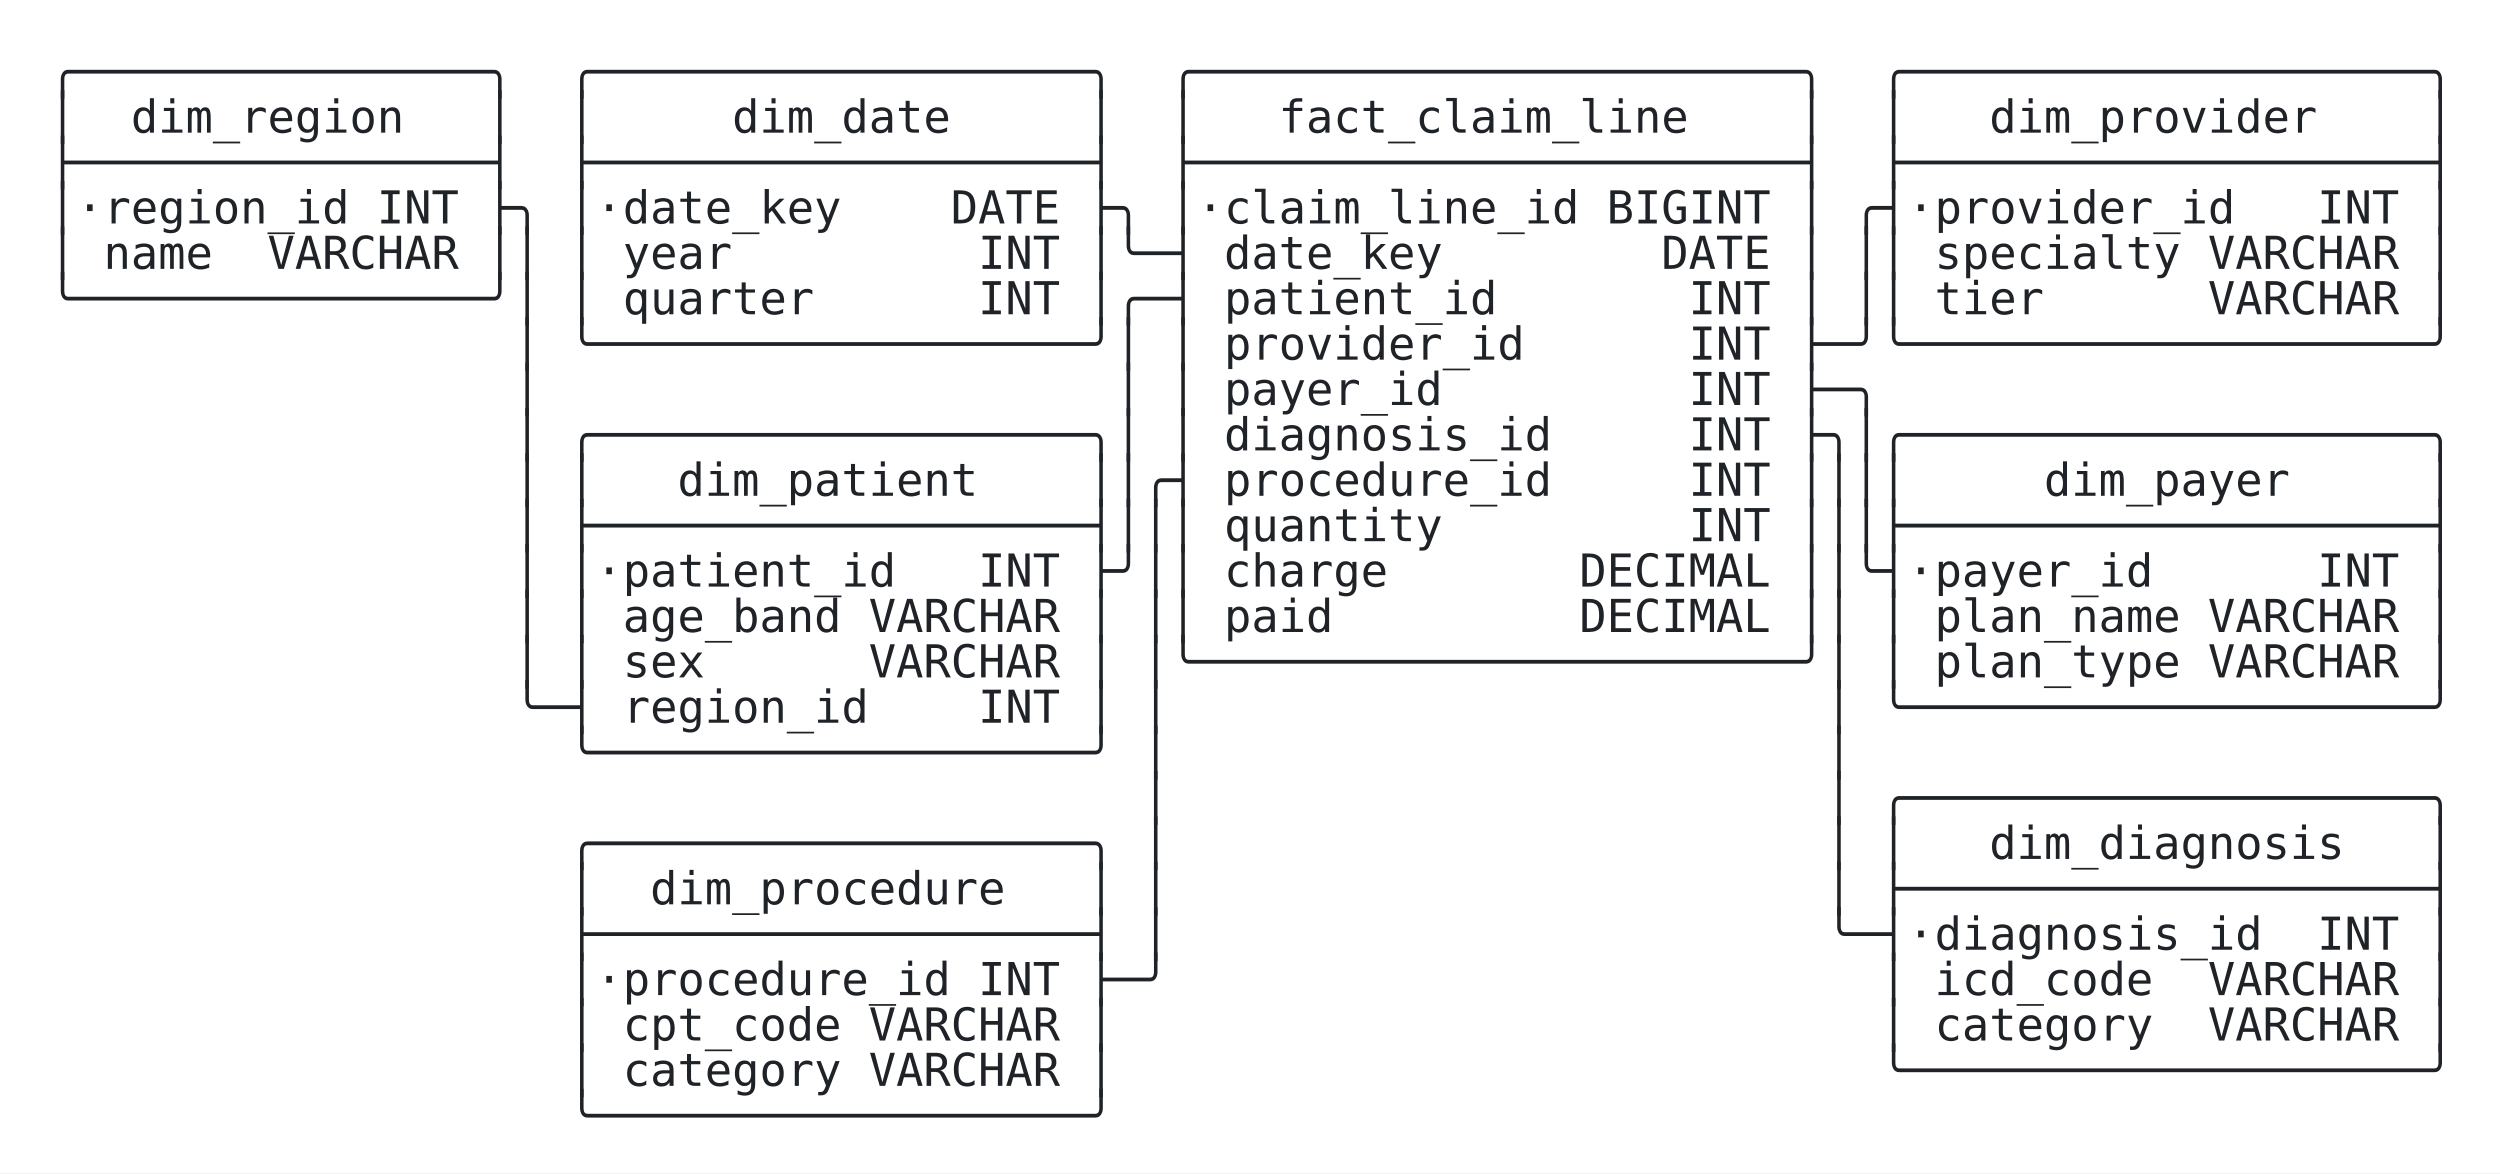
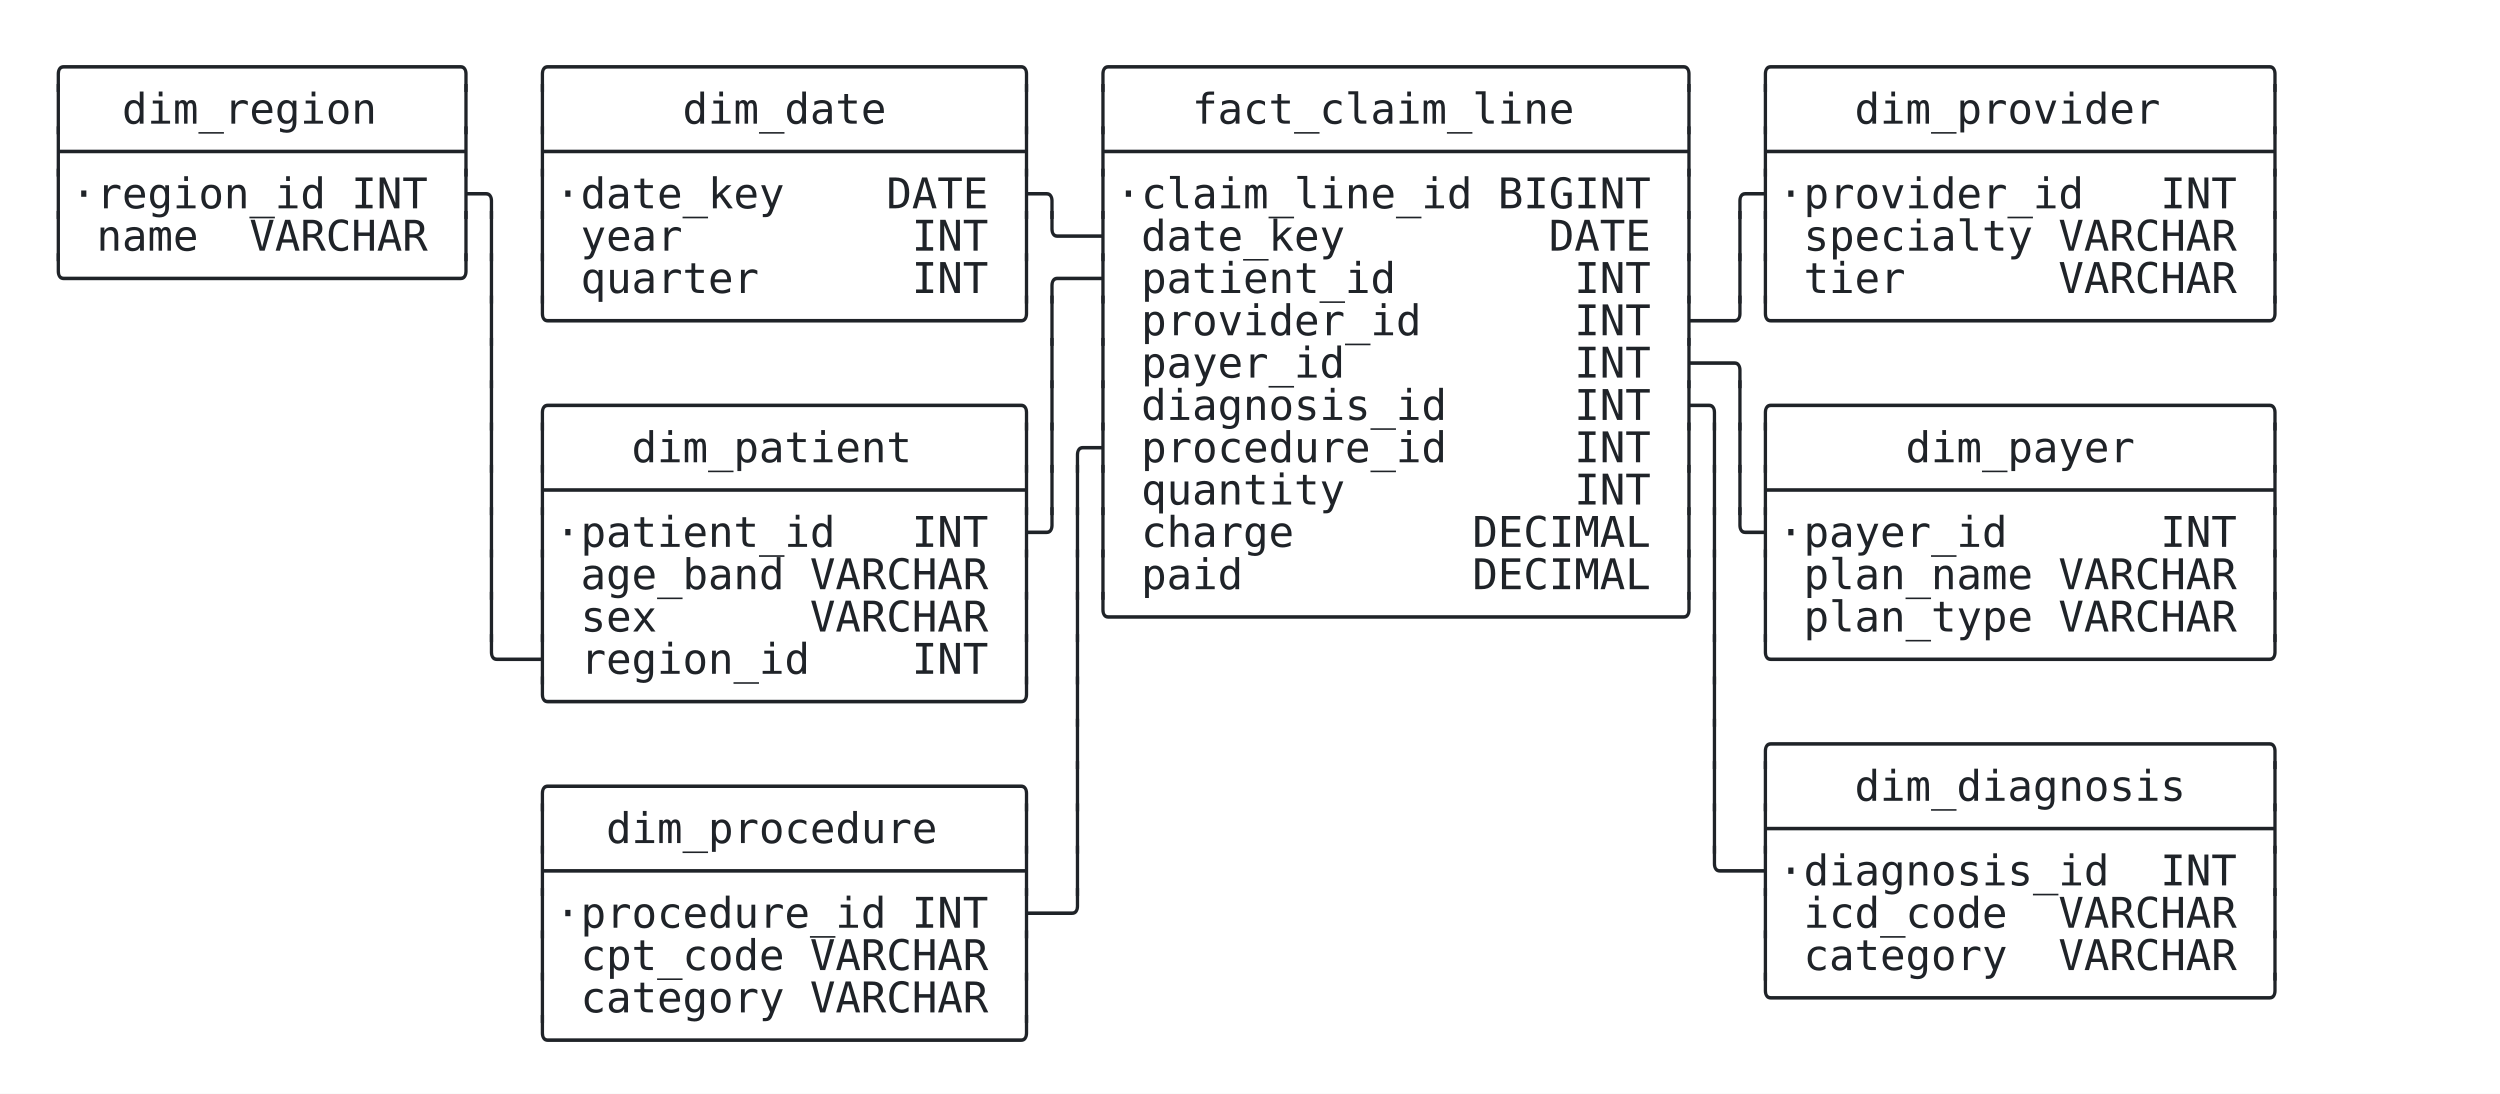
- <svg xmlns="http://www.w3.org/2000/svg" width="716" height="336" viewBox="0 0 716 336" role="img" aria-label="dbsketch hero diagram: claims warehouse ERD">
-   <rect width="716" height="336" fill="#ffffff" />
-   <text font-family="ui-monospace, SFMono-Regular, &quot;SF Mono&quot;, Menlo, Consolas, &quot;DejaVu Sans Mono&quot;, monospace" font-size="13" fill="#1f2328" xml:space="preserve">
-     <tspan x="14" y="25" textLength="687.773" lengthAdjust="spacingAndGlyphs">╭───────────────╮  ╭──────────────────╮  ╭──────────────────────╮  ╭───────────────────╮</tspan>
-     <tspan x="14" y="38" textLength="687.773" lengthAdjust="spacingAndGlyphs">│  dim_region   │  │     dim_date     │  │   fact_claim_line    │  │   dim_provider    │</tspan>
-     <tspan x="14" y="51" textLength="687.773" lengthAdjust="spacingAndGlyphs">├───────────────┤  ├──────────────────┤  ├──────────────────────┤  ├───────────────────┤</tspan>
-     <tspan x="14" y="64" textLength="687.773" lengthAdjust="spacingAndGlyphs">│·region_id INT ├╮ │·date_key    DATE ├╮ │·claim_line_id BIGINT │ ╭┤·provider_id   INT │</tspan>
-     <tspan x="14" y="77" textLength="687.773" lengthAdjust="spacingAndGlyphs">│ name  VARCHAR ││ │ year         INT │╰─┤ date_key        DATE │ ││ specialty VARCHAR │</tspan>
-     <tspan x="14" y="90" textLength="687.773" lengthAdjust="spacingAndGlyphs">╰───────────────╯│ │ quarter      INT │╭─┤ patient_id       INT │ ││ tier      VARCHAR │</tspan>
-     <tspan x="14" y="103" textLength="687.773" lengthAdjust="spacingAndGlyphs">                 │ ╰──────────────────╯│ │ provider_id      INT ├─╯╰───────────────────╯</tspan>
-     <tspan x="14" y="116" textLength="523.645" lengthAdjust="spacingAndGlyphs">                 │                     │ │ payer_id         INT ├─╮</tspan>
-     <tspan x="14" y="129" textLength="687.773" lengthAdjust="spacingAndGlyphs">                 │ ╭──────────────────╮│ │ diagnosis_id     INT ├╮│╭───────────────────╮</tspan>
-     <tspan x="14" y="142" textLength="687.773" lengthAdjust="spacingAndGlyphs">                 │ │   dim_patient    ││╭┤ procedure_id     INT ││││     dim_payer     │</tspan>
-     <tspan x="14" y="155" textLength="687.773" lengthAdjust="spacingAndGlyphs">                 │ ├──────────────────┤│││ quantity         INT │││├───────────────────┤</tspan>
-     <tspan x="14" y="168" textLength="687.773" lengthAdjust="spacingAndGlyphs">                 │ │·patient_id   INT ├╯││ charge       DECIMAL ││╰┤·payer_id      INT │</tspan>
-     <tspan x="14" y="181" textLength="687.773" lengthAdjust="spacingAndGlyphs">                 │ │ age_band VARCHAR │ ││ paid         DECIMAL ││ │ plan_name VARCHAR │</tspan>
-     <tspan x="14" y="194" textLength="687.773" lengthAdjust="spacingAndGlyphs">                 │ │ sex      VARCHAR │ │╰──────────────────────╯│ │ plan_type VARCHAR │</tspan>
-     <tspan x="14" y="207" textLength="687.773" lengthAdjust="spacingAndGlyphs">                 ╰─┤ region_id    INT │ │                        │ ╰───────────────────╯</tspan>
-     <tspan x="14" y="220" textLength="515.830" lengthAdjust="spacingAndGlyphs">                   ╰──────────────────╯ │                        │</tspan>
-     <tspan x="14" y="233" textLength="687.773" lengthAdjust="spacingAndGlyphs">                                        │                        │ ╭───────────────────╮</tspan>
-     <tspan x="14" y="246" textLength="687.773" lengthAdjust="spacingAndGlyphs">                   ╭──────────────────╮ │                        │ │   dim_diagnosis   │</tspan>
-     <tspan x="14" y="259" textLength="687.773" lengthAdjust="spacingAndGlyphs">                   │  dim_procedure   │ │                        │ ├───────────────────┤</tspan>
-     <tspan x="14" y="272" textLength="687.773" lengthAdjust="spacingAndGlyphs">                   ├──────────────────┤ │                        ╰─┤·diagnosis_id  INT │</tspan>
-     <tspan x="14" y="285" textLength="687.773" lengthAdjust="spacingAndGlyphs">                   │·procedure_id INT ├─╯                          │ icd_code  VARCHAR │</tspan>
-     <tspan x="14" y="298" textLength="687.773" lengthAdjust="spacingAndGlyphs">                   │ cpt_code VARCHAR │                            │ category  VARCHAR │</tspan>
-     <tspan x="14" y="311" textLength="687.773" lengthAdjust="spacingAndGlyphs">                   │ category VARCHAR │                            ╰───────────────────╯</tspan>
-     <tspan x="14" y="324" textLength="304.808" lengthAdjust="spacingAndGlyphs">                   ╰──────────────────╯</tspan>
+ <svg xmlns="http://www.w3.org/2000/svg" width="768" height="336" viewBox="0 0 768 336" role="img" aria-label="dbsketch hero diagram: claims warehouse ERD">
+   <rect width="768" height="336" fill="#ffffff" />
+   <text font-family="ui-monospace, SFMono-Regular, 'SF Mono', Menlo, Consolas, 'DejaVu Sans Mono', monospace" font-size="13" fill="#1f2328" xml:space="preserve">
+     <tspan x="14" y="25">╭───────────────╮  ╭──────────────────╮  ╭──────────────────────╮  ╭───────────────────╮</tspan>
+     <tspan x="14" y="38">│  dim_region   │  │     dim_date     │  │   fact_claim_line    │  │   dim_provider    │</tspan>
+     <tspan x="14" y="51">├───────────────┤  ├──────────────────┤  ├──────────────────────┤  ├───────────────────┤</tspan>
+     <tspan x="14" y="64">│·region_id INT ├╮ │·date_key    DATE ├╮ │·claim_line_id BIGINT │ ╭┤·provider_id   INT │</tspan>
+     <tspan x="14" y="77">│ name  VARCHAR ││ │ year         INT │╰─┤ date_key        DATE │ ││ specialty VARCHAR │</tspan>
+     <tspan x="14" y="90">╰───────────────╯│ │ quarter      INT │╭─┤ patient_id       INT │ ││ tier      VARCHAR │</tspan>
+     <tspan x="14" y="103">                 │ ╰──────────────────╯│ │ provider_id      INT ├─╯╰───────────────────╯</tspan>
+     <tspan x="14" y="116">                 │                     │ │ payer_id         INT ├─╮</tspan>
+     <tspan x="14" y="129">                 │ ╭──────────────────╮│ │ diagnosis_id     INT ├╮│╭───────────────────╮</tspan>
+     <tspan x="14" y="142">                 │ │   dim_patient    ││╭┤ procedure_id     INT ││││     dim_payer     │</tspan>
+     <tspan x="14" y="155">                 │ ├──────────────────┤│││ quantity         INT │││├───────────────────┤</tspan>
+     <tspan x="14" y="168">                 │ │·patient_id   INT ├╯││ charge       DECIMAL ││╰┤·payer_id      INT │</tspan>
+     <tspan x="14" y="181">                 │ │ age_band VARCHAR │ ││ paid         DECIMAL ││ │ plan_name VARCHAR │</tspan>
+     <tspan x="14" y="194">                 │ │ sex      VARCHAR │ │╰──────────────────────╯│ │ plan_type VARCHAR │</tspan>
+     <tspan x="14" y="207">                 ╰─┤ region_id    INT │ │                        │ ╰───────────────────╯</tspan>
+     <tspan x="14" y="220">                   ╰──────────────────╯ │                        │</tspan>
+     <tspan x="14" y="233">                                        │                        │ ╭───────────────────╮</tspan>
+     <tspan x="14" y="246">                   ╭──────────────────╮ │                        │ │   dim_diagnosis   │</tspan>
+     <tspan x="14" y="259">                   │  dim_procedure   │ │                        │ ├───────────────────┤</tspan>
+     <tspan x="14" y="272">                   ├──────────────────┤ │                        ╰─┤·diagnosis_id  INT │</tspan>
+     <tspan x="14" y="285">                   │·procedure_id INT ├─╯                          │ icd_code  VARCHAR │</tspan>
+     <tspan x="14" y="298">                   │ cpt_code VARCHAR │                            │ category  VARCHAR │</tspan>
+     <tspan x="14" y="311">                   │ category VARCHAR │                            ╰───────────────────╯</tspan>
+     <tspan x="14" y="324">                   ╰──────────────────╯</tspan>
  </text>
</svg>
